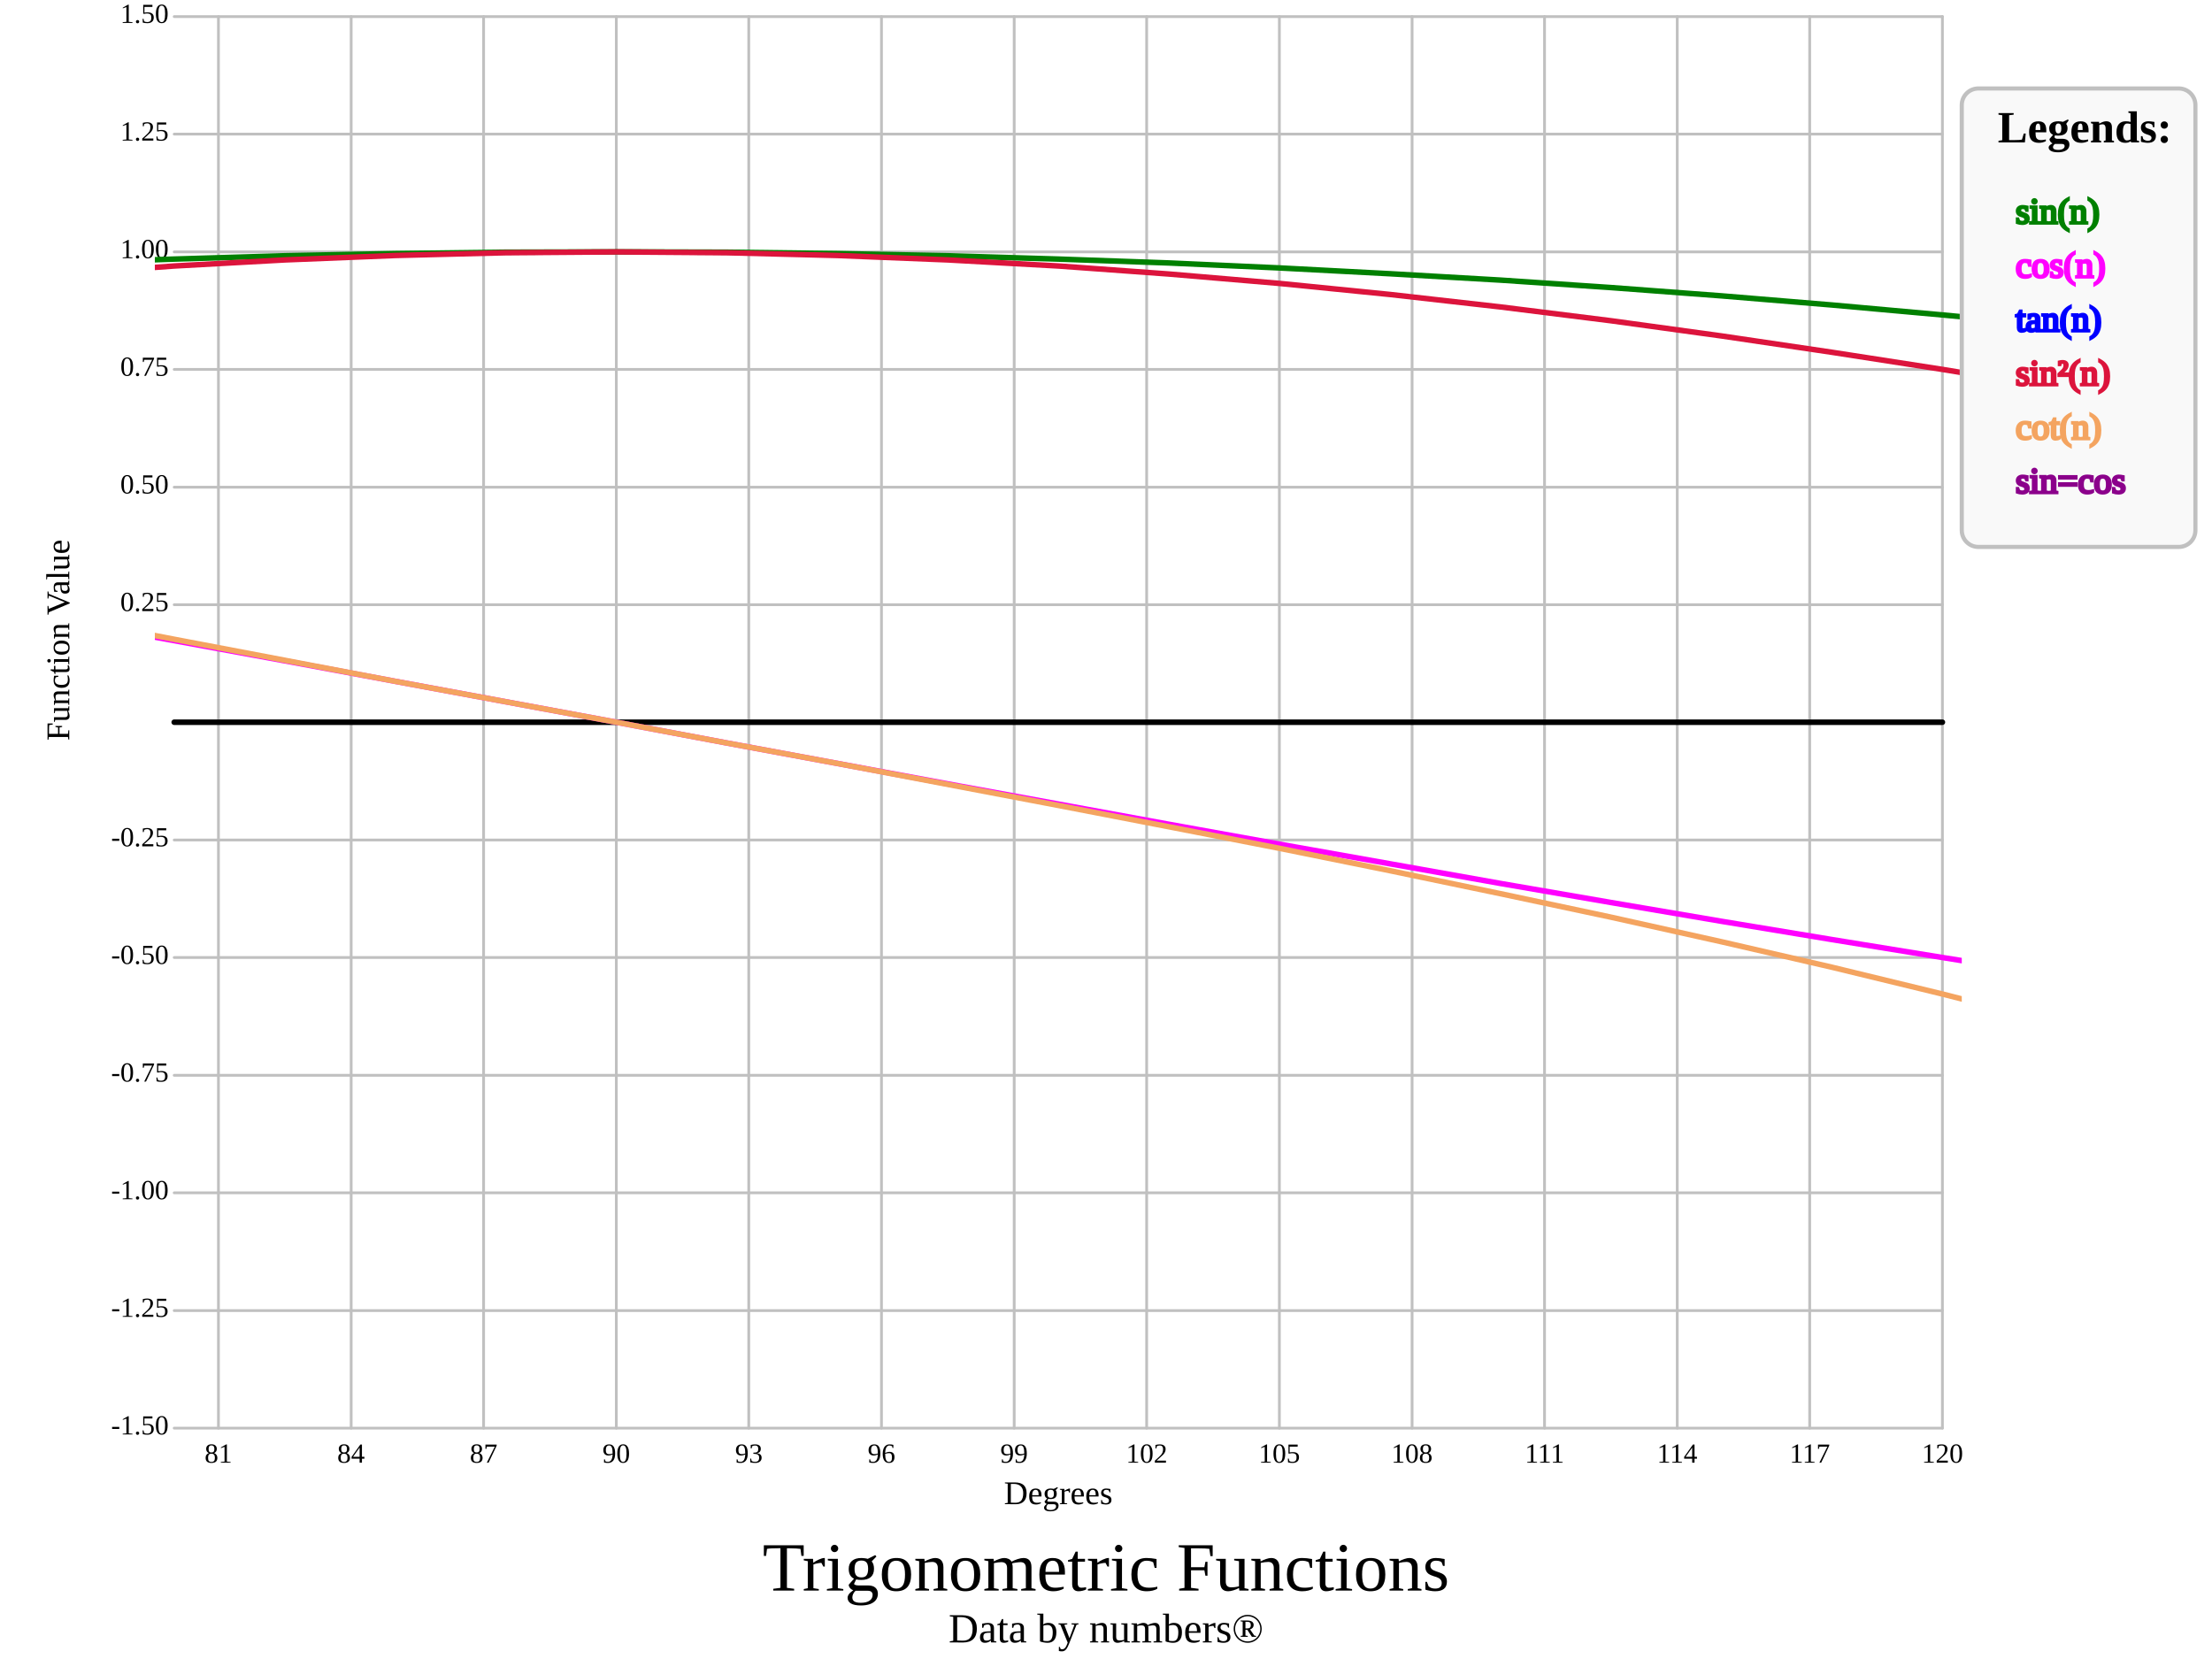
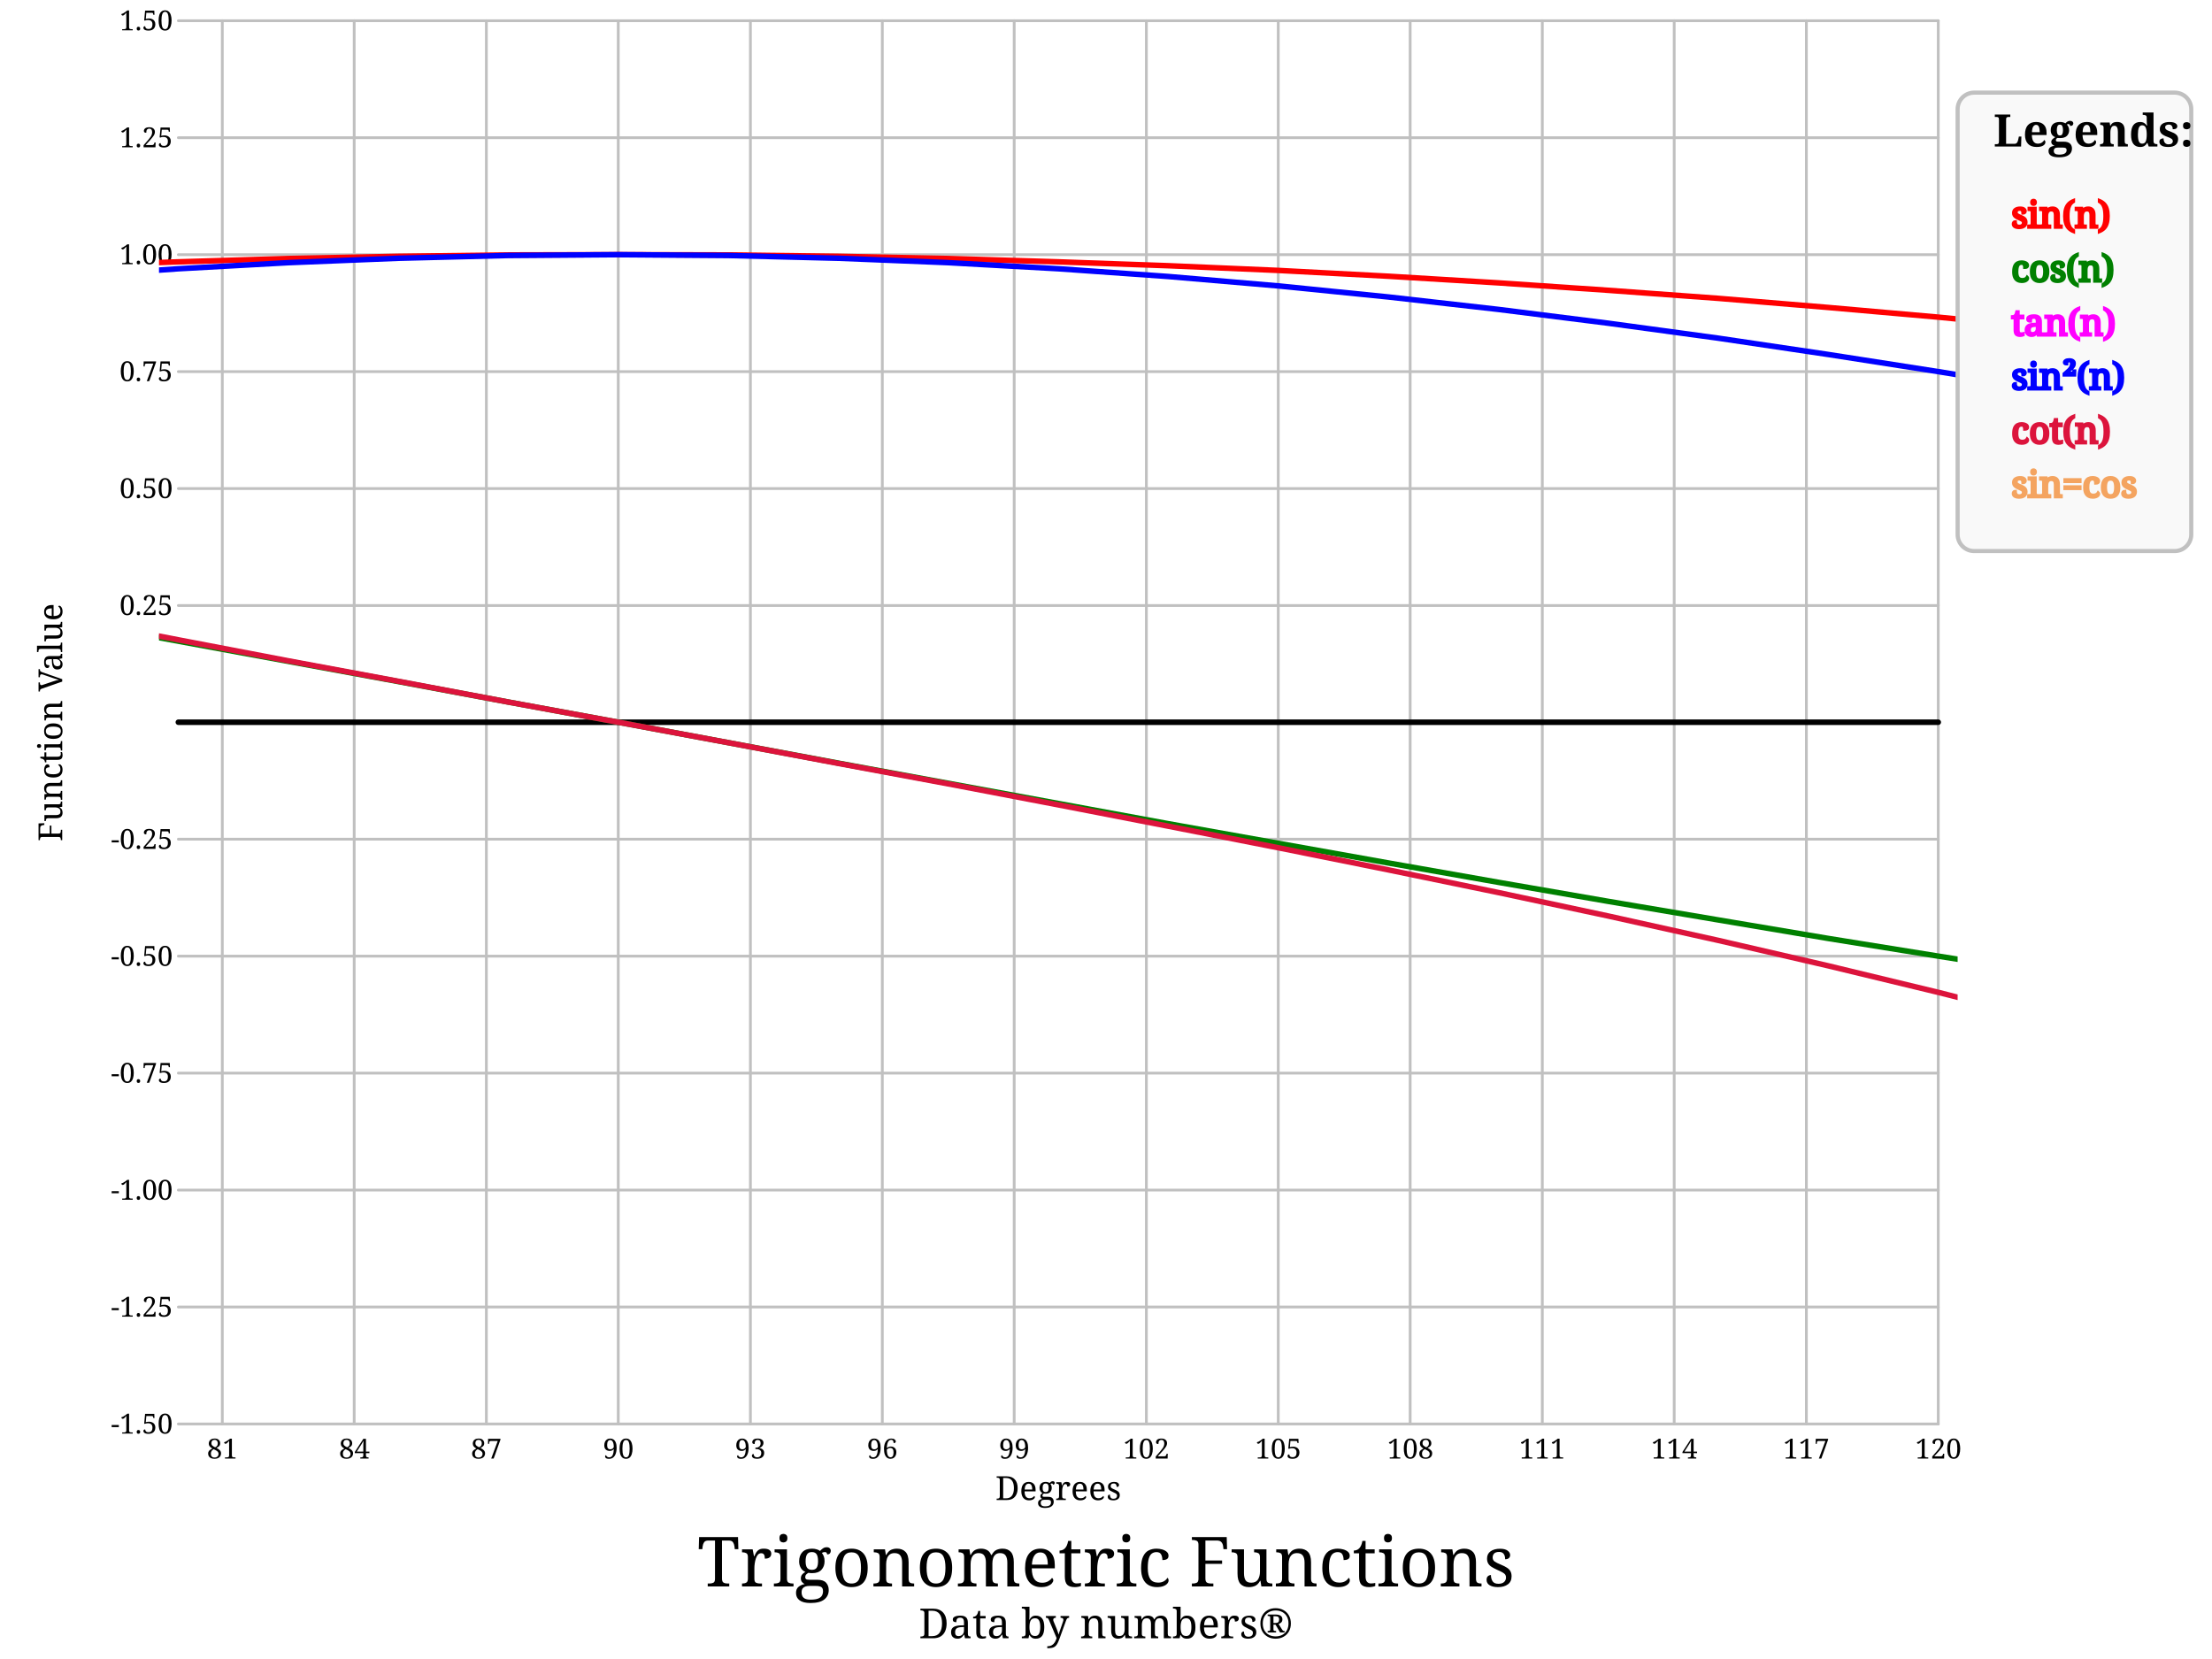
<svg xmlns="http://www.w3.org/2000/svg" id="svg-ex2" width="800" height="600">
+   <defs>
+     <clipPath id="plotable">
+       <rect x="57.5" y="0.5" width="650.5" height="521.5" rx="0.0" />
+     </clipPath>
+   </defs>
  <style>
svg#svg-ex2 { background-color: #ffedcc }
#svg-ex2 g.plotarea { opacity: 1.0 }
#svg-ex2 g.plotarea path:hover { stroke-width: 5.0 }
#svg-ex2 path { stroke-width: 2.0; fill: none; stroke-linecap: round }
#svg-ex2 path.axes { stroke: black }
- #svg-ex2 path.xtick, #svg-ex2 path.ytick { stroke: silver; stroke-width: 1 }
- #svg-ex2 text.legends { font-size: 13.0px }
- #svg-ex2 text.legends.headline { font-size: 16.2px; font-weight: bold }
+ #svg-ex2 path.xlabel, #svg-ex2 path.ylabel { stroke: silver; stroke-width: 1 }
+ #svg-ex2 text { font-family: serif }
+ #svg-ex2 text.legend { font-size: 13.0px }
+ #svg-ex2 text.legend.headline { font-size: 16.2px; font-weight: bold }
#svg-ex2 text.subtitle { font-size: 15.0px; text-anchor: middle }
#svg-ex2 text.title { font-size: 25.0px; text-anchor: middle }
#svg-ex2 text.xlabel { font-size: 10.0px; text-anchor: middle }
- #svg-ex2 text.xtitle { font-size: 12.0px; text-anchor: middle }
+ #svg-ex2 text.xtitle, #svg-ex2 text.ytitle { font-size: 12.0px; text-anchor: middle }
#svg-ex2 text.ylabel { font-size: 10.0px; text-anchor: end; dominant-baseline: middle }
- #svg-ex2 text.ytitle { font-size: 12.0px; text-anchor: middle; writing-mode: tb }
- #svg-ex2 path.plot01 { stroke: #ff0000 }
- #svg-ex2 text.plot01 { fill: #ff0000; stroke: #ff0000 }
- #svg-ex2 path.plot02 { stroke: #008000 }
- #svg-ex2 text.plot02 { fill: #008000; stroke: #008000 }
- #svg-ex2 path.plot03 { stroke: #ff00ff }
- #svg-ex2 text.plot03 { fill: #ff00ff; stroke: #ff00ff }
- #svg-ex2 path.plot04 { stroke: #0000ff }
- #svg-ex2 text.plot04 { fill: #0000ff; stroke: #0000ff }
- #svg-ex2 path.plot05 { stroke: #dc143c }
- #svg-ex2 text.plot05 { fill: #dc143c; stroke: #dc143c }
- #svg-ex2 path.plot06 { stroke: #f4a460 }
- #svg-ex2 text.plot06 { fill: #f4a460; stroke: #f4a460 }
- #svg-ex2 path.plot07 { stroke: #8b008b }
- #svg-ex2 text.plot07 { fill: #8b008b; stroke: #8b008b }
- #svg-ex2 rect.legends { fill: silver; stroke: silver; fill-opacity: 0.1; stroke-width: 1.5 }
+ #svg-ex2 path.plot03 { stroke: #ff0000; fill: none; fill-opacity: 0.75 }
+ #svg-ex2 text.plot03, #svg-ex2 rect.plot03 { fill: #ff0000; stroke: #ff0000 }
+ #svg-ex2 path.plot04 { stroke: #008000; fill: none; fill-opacity: 0.75 }
+ #svg-ex2 text.plot04, #svg-ex2 rect.plot04 { fill: #008000; stroke: #008000 }
+ #svg-ex2 path.plot05 { stroke: #ff00ff; fill: none; fill-opacity: 0.75 }
+ #svg-ex2 text.plot05, #svg-ex2 rect.plot05 { fill: #ff00ff; stroke: #ff00ff }
+ #svg-ex2 path.plot06 { stroke: #0000ff; fill: none; fill-opacity: 0.75 }
+ #svg-ex2 text.plot06, #svg-ex2 rect.plot06 { fill: #0000ff; stroke: #0000ff }
+ #svg-ex2 path.plot07 { stroke: #dc143c; fill: none; fill-opacity: 0.75 }
+ #svg-ex2 text.plot07, #svg-ex2 rect.plot07 { fill: #dc143c; stroke: #dc143c }
+ #svg-ex2 path.plot08 { stroke: #f4a460; fill: none; fill-opacity: 0.75 }
+ #svg-ex2 text.plot08, #svg-ex2 rect.plot08 { fill: #f4a460; stroke: #f4a460 }
+ #svg-ex2 rect.legend { fill: silver; stroke: silver; fill-opacity: 0.1; stroke-width: 1.5 }
</style>
-   <defs>
-     <clipPath id="plotable">
-       <rect x="56.0" y="-1.0" width="653.5" height="524.5" rx="0.0" />
-     </clipPath>
-   </defs>
-   <path class="xtick" d=" M 79.0,516.5 V 6.0 M 127.0,516.5 V 6.0 M 174.9,516.5 V 6.0 M 222.9,516.5 V 6.0 M 270.8,516.5 V 6.0 M 318.8,516.5 V 6.0 M 366.8,516.5 V 6.0 M 414.7,516.5 V 6.0 M 462.7,516.5 V 6.0 M 510.7,516.5 V 6.0 M 558.6,516.5 V 6.0 M 606.6,516.5 V 6.0 M 654.5,516.5 V 6.0 M 702.5,516.5 V 6.0 " />
-   <text x="78.99" y="529.00" class="xlabel">81</text>
-   <text x="126.95" y="529.00" class="xlabel">84</text>
-   <text x="174.91" y="529.00" class="xlabel">87</text>
-   <text x="222.88" y="529.00" class="xlabel">90</text>
-   <text x="270.84" y="529.00" class="xlabel">93</text>
-   <text x="318.80" y="529.00" class="xlabel">96</text>
-   <text x="366.76" y="529.00" class="xlabel">99</text>
-   <text x="414.73" y="529.00" class="xlabel">102</text>
-   <text x="462.69" y="529.00" class="xlabel">105</text>
-   <text x="510.65" y="529.00" class="xlabel">108</text>
-   <text x="558.61" y="529.00" class="xlabel">111</text>
-   <text x="606.58" y="529.00" class="xlabel">114</text>
-   <text x="654.54" y="529.00" class="xlabel">117</text>
-   <text x="702.50" y="529.00" class="xlabel">120</text>
-   <path class="ytick" d=" M 63.0,218.7 H 702.5 M 63.0,303.8 H 702.5 M 63.0,176.2 H 702.5 M 63.0,346.3 H 702.5 M 63.0,133.6 H 702.5 M 63.0,388.9 H 702.5 M 63.0,91.1 H 702.5 M 63.0,431.4 H 702.5 M 63.0,48.5 H 702.5 M 63.0,474.0 H 702.5 M 63.0,6.0 H 702.5 M 63.0,516.5 H 702.5 " />
-   <text x="61.00" y="218.71" class="ylabel">0.25</text>
-   <text x="61.00" y="303.79" class="ylabel">-0.25</text>
-   <text x="61.00" y="176.17" class="ylabel">0.50</text>
-   <text x="61.00" y="346.33" class="ylabel">-0.50</text>
-   <text x="61.00" y="133.62" class="ylabel">0.75</text>
-   <text x="61.00" y="388.88" class="ylabel">-0.75</text>
-   <text x="61.00" y="91.08" class="ylabel">1.00</text>
-   <text x="61.00" y="431.42" class="ylabel">-1.00</text>
-   <text x="61.00" y="48.54" class="ylabel">1.25</text>
-   <text x="61.00" y="473.96" class="ylabel">-1.25</text>
-   <text x="61.00" y="6.00" class="ylabel">1.50</text>
-   <text x="61.00" y="516.50" class="ylabel">-1.50</text>
-   <path class="axes" d=" M 63.0,261.2 H 702.5 " />
+   <path class="xlabel" d=" M 80.4,515.0 V 7.5 M 128.1,515.0 V 7.5 M 175.9,515.0 V 7.5 M 223.6,515.0 V 7.5 M 271.4,515.0 V 7.5 M 319.1,515.0 V 7.5 M 366.8,515.0 V 7.5 M 414.6,515.0 V 7.5 M 462.3,515.0 V 7.5 M 510.0,515.0 V 7.5 M 557.8,515.0 V 7.5 M 605.5,515.0 V 7.5 M 653.3,515.0 V 7.5 M 701.0,515.0 V 7.5 " />
+   <text x="80.41" y="527.50" class="xlabel">81</text>
+   <text x="128.15" y="527.50" class="xlabel">84</text>
+   <text x="175.89" y="527.50" class="xlabel">87</text>
+   <text x="223.62" y="527.50" class="xlabel">90</text>
+   <text x="271.36" y="527.50" class="xlabel">93</text>
+   <text x="319.10" y="527.50" class="xlabel">96</text>
+   <text x="366.84" y="527.50" class="xlabel">99</text>
+   <text x="414.58" y="527.50" class="xlabel">102</text>
+   <text x="462.31" y="527.50" class="xlabel">105</text>
+   <text x="510.05" y="527.50" class="xlabel">108</text>
+   <text x="557.79" y="527.50" class="xlabel">111</text>
+   <text x="605.52" y="527.50" class="xlabel">114</text>
+   <text x="653.26" y="527.50" class="xlabel">117</text>
+   <text x="701.00" y="527.50" class="xlabel">120</text>
+   <path class="ylabel" d=" M 64.5,219.0 H 701.0 M 64.5,303.5 H 701.0 M 64.5,176.7 H 701.0 M 64.5,345.8 H 701.0 M 64.5,134.4 H 701.0 M 64.5,388.1 H 701.0 M 64.5,92.1 H 701.0 M 64.5,430.4 H 701.0 M 64.5,49.8 H 701.0 M 64.5,472.7 H 701.0 M 64.5,7.5 H 701.0 M 64.5,515.0 H 701.0 " />
+   <text x="62.50" y="218.96" class="ylabel">0.25</text>
+   <text x="62.50" y="303.54" class="ylabel">-0.25</text>
+   <text x="62.50" y="176.67" class="ylabel">0.50</text>
+   <text x="62.50" y="345.83" class="ylabel">-0.50</text>
+   <text x="62.50" y="134.38" class="ylabel">0.75</text>
+   <text x="62.50" y="388.12" class="ylabel">-0.75</text>
+   <text x="62.50" y="92.08" class="ylabel">1.00</text>
+   <text x="62.50" y="430.42" class="ylabel">-1.00</text>
+   <text x="62.50" y="49.79" class="ylabel">1.25</text>
+   <text x="62.50" y="472.71" class="ylabel">-1.25</text>
+   <text x="62.50" y="7.50" class="ylabel">1.50</text>
+   <text x="62.50" y="515.00" class="ylabel">-1.50</text>
+   <path class="axes" d=" M 64.5,261.2 H 701.0 " />
  <g clip-path="url(#plotable)" class="plotarea">
-     <path class="plot02" d=" M -400.0,261.2 L -400.0,253.8 M -400.0,239.0 M -400.0,231.7 M -400.0,224.4 M -400.0,217.2 M -400.0,210.1 M -400.0,203.0 M -400.0,196.1 M -400.0,189.3 M -400.0,182.7 M -400.0,176.2 M -400.0,169.8 M -400.0,163.6 M -400.0,157.7 M -400.0,151.9 M -400.0,146.3 M -400.0,140.9 M -400.0,135.8 M -400.0,130.9 L -376.7,126.2 L -336.7,121.9 L -296.7,117.7 L -256.8,113.9 L -216.8,110.3 L -176.8,107.0 L -136.8,104.0 L -96.9,101.3 L -56.9,99.0 L -16.9,96.9 L 23.0,95.1 L 63.0,93.7 L 103.0,92.5 L 142.9,91.7 L 182.9,91.2 L 222.9,91.1 L 262.8,91.2 L 302.8,91.7 L 342.8,92.5 L 382.8,93.7 L 422.7,95.1 L 462.7,96.9 L 502.7,99.0 L 542.6,101.3 L 582.6,104.0 L 622.6,107.0 L 662.5,110.3 L 702.5,113.9 L 742.5,117.7 L 782.4,121.9 L 822.4,126.2 L 862.4,130.9 L 902.3,135.8 L 942.3,140.9 L 982.3,146.3 L 1022.2,151.9 L 1062.2,157.7 L 1102.2,163.6 L 1142.2,169.8 L 1182.1,176.2 L 1200.0,182.7 M 1200.0,196.1 M 1200.0,203.0 M 1200.0,210.1 M 1200.0,217.2 M 1200.0,224.4 M 1200.0,231.7 M 1200.0,239.0 M 1200.0,246.4 M 1200.0,253.8 M 1200.0,261.2 M 1200.0,268.7 M 1200.0,276.1 M 1200.0,283.5 M 1200.0,290.8 M 1200.0,298.1 M 1200.0,305.3 M 1200.0,312.4 M 1200.0,319.5 M 1200.0,326.4 M 1200.0,333.2 M 1200.0,339.8 M 1200.0,346.3 M 1200.0,352.7 M 1200.0,358.9 M 1200.0,364.8 M 1200.0,370.6 M 1200.0,376.2 M 1200.0,381.6 M 1200.0,386.7 M 1200.0,391.6 M 1200.0,396.3 M 1200.0,400.6 M 1200.0,404.8 M 1200.0,408.6 M 1200.0,412.2 M 1200.0,415.5 M 1200.0,418.5 M 1200.0,421.2 M 1200.0,423.5 M 1200.0,425.6 M 1200.0,427.4 M 1200.0,428.8 M 1200.0,430.0 M 1200.0,430.8 M 1200.0,431.3 M 1200.0,431.4 M 1200.0,431.3 M 1200.0,430.8 M 1200.0,430.0 M 1200.0,428.8 M 1200.0,427.4 M 1200.0,425.6 M 1200.0,423.5 M 1200.0,421.2 M 1200.0,418.5 M 1200.0,415.5 M 1200.0,412.2 M 1200.0,408.6 M 1200.0,404.8 M 1200.0,400.6 M 1200.0,396.3 M 1200.0,391.6 M 1200.0,386.7 M 1200.0,381.6 M 1200.0,376.2 M 1200.0,370.6 M 1200.0,364.8 M 1200.0,358.9 M 1200.0,352.7 M 1200.0,346.3 M 1200.0,339.8 M 1200.0,333.2 M 1200.0,326.4 M 1200.0,319.5 M 1200.0,312.4 M 1200.0,305.3 M 1200.0,298.1 M 1200.0,290.8 M 1200.0,283.5 M 1200.0,276.1 M 1200.0,268.7 M 1200.0,261.3 M -400.0,261.2 " />
-     <path class="plot03" d=" M -400.0,91.1 L -400.0,91.2 M -400.0,92.5 M -400.0,93.7 M -400.0,95.1 M -400.0,96.9 M -400.0,99.0 M -400.0,101.3 M -400.0,104.0 M -400.0,107.0 M -400.0,110.3 M -400.0,113.9 M -400.0,117.7 M -400.0,121.9 M -400.0,126.2 M -400.0,130.9 M -400.0,135.8 M -400.0,140.9 M -400.0,146.3 M -400.0,151.9 L -376.7,157.7 L -336.7,163.6 L -296.7,169.8 L -256.8,176.2 L -216.8,182.7 L -176.8,189.3 L -136.8,196.1 L -96.9,203.0 L -56.9,210.1 L -16.9,217.2 L 23.0,224.4 L 63.0,231.7 L 103.0,239.0 L 142.9,246.4 L 182.9,253.8 L 222.9,261.2 L 262.8,268.7 L 302.8,276.1 L 342.8,283.5 L 382.8,290.8 L 422.7,298.1 L 462.7,305.3 L 502.7,312.4 L 542.6,319.5 L 582.6,326.4 L 622.6,333.2 L 662.5,339.8 L 702.5,346.3 L 742.5,352.7 L 782.4,358.9 L 822.4,364.8 L 862.4,370.6 L 902.3,376.2 L 942.3,381.6 L 982.3,386.7 L 1022.2,391.6 L 1062.2,396.3 L 1102.2,400.6 L 1142.2,404.8 L 1182.1,408.6 L 1200.0,412.2 M 1200.0,418.5 M 1200.0,421.2 M 1200.0,423.5 M 1200.0,425.6 M 1200.0,427.4 M 1200.0,428.8 M 1200.0,430.0 M 1200.0,430.8 M 1200.0,431.3 M 1200.0,431.4 M 1200.0,431.3 M 1200.0,430.8 M 1200.0,430.0 M 1200.0,428.8 M 1200.0,427.4 M 1200.0,425.6 M 1200.0,423.5 M 1200.0,421.2 M 1200.0,418.5 M 1200.0,415.5 M 1200.0,412.2 M 1200.0,408.6 M 1200.0,404.8 M 1200.0,400.6 M 1200.0,396.3 M 1200.0,391.6 M 1200.0,386.7 M 1200.0,381.6 M 1200.0,376.2 M 1200.0,370.6 M 1200.0,364.8 M 1200.0,358.9 M 1200.0,352.7 M 1200.0,346.3 M 1200.0,339.8 M 1200.0,333.2 M 1200.0,326.4 M 1200.0,319.5 M 1200.0,312.4 M 1200.0,305.3 M 1200.0,298.1 M 1200.0,290.8 M 1200.0,283.5 M 1200.0,276.1 M 1200.0,268.7 M 1200.0,261.3 M 1200.0,253.8 M 1200.0,246.4 M 1200.0,239.0 M 1200.0,231.7 M 1200.0,224.4 M 1200.0,217.2 M 1200.0,210.1 M 1200.0,203.0 M 1200.0,196.1 M 1200.0,189.3 M 1200.0,182.7 M 1200.0,176.2 M 1200.0,169.8 M 1200.0,163.6 M 1200.0,157.7 M 1200.0,151.9 M 1200.0,146.3 M 1200.0,140.9 M 1200.0,135.8 M 1200.0,130.9 M 1200.0,126.2 M 1200.0,121.9 M 1200.0,117.7 M 1200.0,113.9 M 1200.0,110.3 M 1200.0,107.0 M 1200.0,104.0 M 1200.0,101.3 M 1200.0,99.0 M 1200.0,96.9 M 1200.0,95.1 M 1200.0,93.7 M 1200.0,92.5 M 1200.0,91.7 M 1200.0,91.2 M 1200.0,91.1 M -400.0,91.1 " />
-     <path class="plot04" d=" M -400.0,261.2 L -400.0,253.8 M -400.0,238.8 M -400.0,231.2 M -400.0,223.5 M -400.0,215.7 M -400.0,207.6 M -400.0,199.3 M -400.0,190.8 M -400.0,181.9 M -400.0,172.7 M -400.0,163.0 M -400.0,152.8 M -400.0,142.1 M -400.0,130.7 M -400.0,118.5 M -400.0,105.3 M -400.0,91.1 M -400.0,75.5 M -400.0,58.5 L -376.7,39.5 L -336.7,18.2 L -296.7,-5.9 L -256.8,-33.5 L -216.8,-65.6 L -176.8,-103.7 L -136.8,-149.6 L -96.9,-206.3 L -56.9,-278.4 L -16.9,-300.0 M 63.0,-300.0 M 103.0,-300.0 M 142.9,-300.0 M 182.9,-300.0 M 222.9,-300.0 M 262.8,900.0 M 302.8,900.0 M 342.8,900.0 M 382.8,900.0 M 422.7,900.0 L 462.7,896.3 L 502.7,800.9 L 542.6,728.8 L 582.6,672.1 L 622.6,626.2 L 662.5,588.1 L 702.5,556.0 L 742.5,528.4 L 782.4,504.3 L 822.4,483.0 L 862.4,464.0 L 902.3,447.0 L 942.3,431.4 L 982.3,417.2 L 1022.2,404.0 L 1062.2,391.8 L 1102.2,380.4 L 1142.2,369.7 L 1182.1,359.5 L 1200.0,349.8 M 1200.0,331.7 M 1200.0,323.2 M 1200.0,314.9 M 1200.0,306.8 M 1200.0,299.0 M 1200.0,291.3 M 1200.0,283.7 M 1200.0,276.1 M 1200.0,268.7 M 1200.0,261.2 M 1200.0,253.8 M 1200.0,246.4 M 1200.0,238.8 M 1200.0,231.2 M 1200.0,223.5 M 1200.0,215.7 M 1200.0,207.6 M 1200.0,199.3 M 1200.0,190.8 M 1200.0,181.9 M 1200.0,172.7 M 1200.0,163.0 M 1200.0,152.8 M 1200.0,142.1 M 1200.0,130.7 M 1200.0,118.5 M 1200.0,105.3 M 1200.0,91.1 M 1200.0,75.5 M 1200.0,58.5 M 1200.0,39.5 M 1200.0,18.2 M 1200.0,-5.9 M 1200.0,-33.5 M 1200.0,-65.6 M 1200.0,-103.7 M 1200.0,-149.6 M 1200.0,-206.3 M 1200.0,-278.4 M 1200.0,-300.0 M 1200.0,-300.0 M 1200.0,-300.0 M 1200.0,-300.0 M 1200.0,-300.0 M 1200.0,-300.0 M 1200.0,-300.0 M 1200.0,900.0 M 1200.0,900.0 M 1200.0,900.0 M 1200.0,900.0 M 1200.0,900.0 M 1200.0,896.3 M 1200.0,800.9 M 1200.0,728.8 M 1200.0,672.1 M 1200.0,626.2 M 1200.0,588.1 M 1200.0,556.0 M 1200.0,528.4 M 1200.0,504.3 M 1200.0,483.0 M 1200.0,464.0 M 1200.0,447.0 M 1200.0,431.4 M 1200.0,417.2 M 1200.0,404.0 M 1200.0,391.8 M 1200.0,380.4 M 1200.0,369.7 M 1200.0,359.5 M 1200.0,349.8 M 1200.0,340.6 M 1200.0,331.7 M 1200.0,323.2 M 1200.0,314.9 M 1200.0,306.8 M 1200.0,299.0 M 1200.0,291.3 M 1200.0,283.7 M 1200.0,276.1 M 1200.0,268.7 M 1200.0,261.3 M -400.0,261.2 " />
-     <path class="plot05" d=" M -400.0,261.2 L -400.0,260.9 M -400.0,258.4 M -400.0,256.1 M -400.0,253.3 M -400.0,249.9 M -400.0,245.9 M -400.0,241.3 M -400.0,236.3 M -400.0,230.9 M -400.0,225.0 M -400.0,218.7 M -400.0,212.1 M -400.0,205.3 M -400.0,198.2 M -400.0,190.9 M -400.0,183.6 M -400.0,176.2 M -400.0,168.8 M -400.0,161.4 L -376.7,154.1 L -336.7,147.1 L -296.7,140.2 L -256.8,133.6 L -216.8,127.4 L -176.8,121.5 L -136.8,116.0 L -96.9,111.0 L -56.9,106.5 L -16.9,102.5 L 23.0,99.1 L 63.0,96.2 L 103.0,94.0 L 142.9,92.4 L 182.9,91.4 L 222.9,91.1 L 262.8,91.4 L 302.8,92.4 L 342.8,94.0 L 382.8,96.2 L 422.7,99.1 L 462.7,102.5 L 502.7,106.5 L 542.6,111.0 L 582.6,116.0 L 622.6,121.5 L 662.5,127.4 L 702.5,133.6 L 742.5,140.2 L 782.4,147.1 L 822.4,154.1 L 862.4,161.4 L 902.3,168.8 L 942.3,176.2 L 982.3,183.6 L 1022.2,190.9 L 1062.2,198.2 L 1102.2,205.3 L 1142.2,212.1 L 1182.1,218.7 L 1200.0,225.0 M 1200.0,236.3 M 1200.0,241.3 M 1200.0,245.9 M 1200.0,249.9 M 1200.0,253.3 M 1200.0,256.1 M 1200.0,258.4 M 1200.0,260.0 M 1200.0,260.9 M 1200.0,261.2 M 1200.0,260.9 M 1200.0,260.0 M 1200.0,258.4 M 1200.0,256.1 M 1200.0,253.3 M 1200.0,249.9 M 1200.0,245.9 M 1200.0,241.3 M 1200.0,236.3 M 1200.0,230.9 M 1200.0,225.0 M 1200.0,218.7 M 1200.0,212.1 M 1200.0,205.3 M 1200.0,198.2 M 1200.0,190.9 M 1200.0,183.6 M 1200.0,176.2 M 1200.0,168.8 M 1200.0,161.4 M 1200.0,154.1 M 1200.0,147.1 M 1200.0,140.2 M 1200.0,133.6 M 1200.0,127.4 M 1200.0,121.5 M 1200.0,116.0 M 1200.0,111.0 M 1200.0,106.5 M 1200.0,102.5 M 1200.0,99.1 M 1200.0,96.2 M 1200.0,94.0 M 1200.0,92.4 M 1200.0,91.4 M 1200.0,91.1 M 1200.0,91.4 M 1200.0,92.4 M 1200.0,94.0 M 1200.0,96.2 M 1200.0,99.1 M 1200.0,102.5 M 1200.0,106.5 M 1200.0,111.0 M 1200.0,116.0 M 1200.0,121.5 M 1200.0,127.4 M 1200.0,133.6 M 1200.0,140.2 M 1200.0,147.1 M 1200.0,154.1 M 1200.0,161.4 M 1200.0,168.8 M 1200.0,176.2 M 1200.0,183.6 M 1200.0,190.9 M 1200.0,198.2 M 1200.0,205.3 M 1200.0,212.1 M 1200.0,218.7 M 1200.0,225.0 M 1200.0,230.9 M 1200.0,236.3 M 1200.0,241.3 M 1200.0,245.9 M 1200.0,249.9 M 1200.0,253.3 M 1200.0,256.1 M 1200.0,258.4 M 1200.0,260.0 M 1200.0,260.9 M 1200.0,261.2 M -400.0,261.2 " />
-     <path class="plot06" d=" M -400.0,-300.0 L -400.0,-300.0 M -400.0,-300.0 M -400.0,-300.0 M -400.0,-300.0 M -400.0,-278.4 M -400.0,-206.3 M -400.0,-149.6 M -400.0,-103.7 M -400.0,-65.6 M -400.0,-33.5 M -400.0,-5.9 M -400.0,18.2 M -400.0,39.5 M -400.0,58.5 M -400.0,75.5 M -400.0,91.1 M -400.0,105.3 M -400.0,118.5 L -376.7,130.7 L -336.7,142.1 L -296.7,152.8 L -256.8,163.0 L -216.8,172.7 L -176.8,181.9 L -136.8,190.8 L -96.9,199.3 L -56.9,207.6 L -16.9,215.7 L 23.0,223.5 L 63.0,231.2 L 103.0,238.8 L 142.9,246.4 L 182.9,253.8 L 222.9,261.2 L 262.8,268.7 L 302.8,276.1 L 342.8,283.7 L 382.8,291.3 L 422.7,299.0 L 462.7,306.8 L 502.7,314.9 L 542.6,323.2 L 582.6,331.7 L 622.6,340.6 L 662.5,349.8 L 702.5,359.5 L 742.5,369.7 L 782.4,380.4 L 822.4,391.8 L 862.4,404.0 L 902.3,417.2 L 942.3,431.4 L 982.3,447.0 L 1022.2,464.0 L 1062.2,483.0 L 1102.2,504.3 L 1142.2,528.4 L 1182.1,556.0 L 1200.0,588.1 M 1200.0,672.1 M 1200.0,728.8 M 1200.0,800.9 M 1200.0,896.3 M 1200.0,900.0 M 1200.0,900.0 M 1200.0,900.0 M 1200.0,900.0 M 1200.0,900.0 M 1200.0,900.0 M 1200.0,-300.0 M 1200.0,-300.0 M 1200.0,-300.0 M 1200.0,-300.0 M 1200.0,-300.0 M 1200.0,-300.0 M 1200.0,-278.4 M 1200.0,-206.3 M 1200.0,-149.6 M 1200.0,-103.7 M 1200.0,-65.6 M 1200.0,-33.5 M 1200.0,-5.9 M 1200.0,18.2 M 1200.0,39.5 M 1200.0,58.5 M 1200.0,75.5 M 1200.0,91.1 M 1200.0,105.3 M 1200.0,118.5 M 1200.0,130.7 M 1200.0,142.1 M 1200.0,152.8 M 1200.0,163.0 M 1200.0,172.7 M 1200.0,181.9 M 1200.0,190.8 M 1200.0,199.3 M 1200.0,207.6 M 1200.0,215.7 M 1200.0,223.5 M 1200.0,231.2 M 1200.0,238.8 M 1200.0,246.4 M 1200.0,253.8 M 1200.0,261.2 M 1200.0,268.7 M 1200.0,276.1 M 1200.0,283.7 M 1200.0,291.3 M 1200.0,299.0 M 1200.0,306.8 M 1200.0,314.9 M 1200.0,323.2 M 1200.0,331.7 M 1200.0,340.6 M 1200.0,349.8 M 1200.0,359.5 M 1200.0,369.7 M 1200.0,380.4 M 1200.0,391.8 M 1200.0,404.0 M 1200.0,417.2 M 1200.0,431.4 M 1200.0,447.0 M 1200.0,464.0 M 1200.0,483.0 M 1200.0,504.3 M 1200.0,528.4 M 1200.0,556.0 M 1200.0,588.1 M 1200.0,626.2 M 1200.0,672.1 M 1200.0,728.8 M 1200.0,800.9 M 1200.0,896.3 M 1200.0,900.0 M 1200.0,900.0 M 1200.0,900.0 M 1200.0,900.0 M 1200.0,900.0 M 1200.0,900.0 M -400.0,-300.0 " />
-     <path class="plot07" d=" M -400.0,140.9 M 1200.0,381.6 M -400.0,140.9 m -1.8,0.0 l -1.8,-3.5 l 3.5,1.8 l 3.5,-1.8 l -1.8,3.5 l 1.8,3.5 l -3.5,-1.8 l -3.5,1.8 l 1.8,-3.5 m 1.8,0.0m 0.0,-3.5 a 3.5,3.5,0.0,1,1,0.0,7.0 a 3.5,3.5,0.0,1,1,0.0,-7.0 m 0.0,3.5 M 1200.0,381.6 m -1.8,0.0 l -1.8,-3.5 l 3.5,1.8 l 3.5,-1.8 l -1.8,3.5 l 1.8,3.5 l -3.5,-1.8 l -3.5,1.8 l 1.8,-3.5 m 1.8,0.0m 0.0,-3.5 a 3.5,3.5,0.0,1,1,0.0,7.0 a 3.5,3.5,0.0,1,1,0.0,-7.0 m 0.0,3.5 " />
+     <path class="plot03" d=" M -400.0,261.2 L -400.0,253.9 M -400.0,239.2 M -400.0,231.9 M -400.0,224.6 M -400.0,217.5 M -400.0,210.4 M -400.0,203.4 M -400.0,196.5 M -400.0,189.8 M -400.0,183.1 M -400.0,176.7 M -400.0,170.4 M -400.0,164.2 M -400.0,158.3 M -400.0,152.5 M -400.0,147.0 M -400.0,141.6 M -400.0,136.5 M -400.0,131.7 L -373.1,127.0 L -333.3,122.7 L -293.5,118.6 L -253.8,114.7 L -214.0,111.2 L -174.2,107.9 L -134.4,105.0 L -94.6,102.3 L -54.8,99.9 L -15.1,97.8 L 24.7,96.1 L 64.5,94.7 L 104.3,93.5 L 144.1,92.7 L 183.8,92.2 L 223.6,92.1 L 263.4,92.2 L 303.2,92.7 L 343.0,93.5 L 382.8,94.7 L 422.5,96.1 L 462.3,97.8 L 502.1,99.9 L 541.9,102.3 L 581.7,105.0 L 621.4,107.9 L 661.2,111.2 L 701.0,114.7 L 740.8,118.6 L 780.6,122.7 L 820.3,127.0 L 860.1,131.7 L 899.9,136.5 L 939.7,141.6 L 979.5,147.0 L 1019.2,152.5 L 1059.0,158.3 L 1098.8,164.2 L 1138.6,170.4 L 1178.4,176.7 L 1200.0,183.1 M 1200.0,196.5 M 1200.0,203.4 M 1200.0,210.4 M 1200.0,217.5 M 1200.0,224.6 M 1200.0,231.9 M 1200.0,239.2 M 1200.0,246.5 M 1200.0,253.9 M 1200.0,261.2 M 1200.0,268.6 M 1200.0,276.0 M 1200.0,283.3 M 1200.0,290.6 M 1200.0,297.9 M 1200.0,305.0 M 1200.0,312.1 M 1200.0,319.1 M 1200.0,326.0 M 1200.0,332.7 M 1200.0,339.4 M 1200.0,345.8 M 1200.0,352.1 M 1200.0,358.3 M 1200.0,364.2 M 1200.0,370.0 M 1200.0,375.5 M 1200.0,380.9 M 1200.0,386.0 M 1200.0,390.8 M 1200.0,395.5 M 1200.0,399.8 M 1200.0,403.9 M 1200.0,407.8 M 1200.0,411.3 M 1200.0,414.6 M 1200.0,417.5 M 1200.0,420.2 M 1200.0,422.6 M 1200.0,424.7 M 1200.0,426.4 M 1200.0,427.8 M 1200.0,429.0 M 1200.0,429.8 M 1200.0,430.3 M 1200.0,430.4 M 1200.0,430.3 M 1200.0,429.8 M 1200.0,429.0 M 1200.0,427.8 M 1200.0,426.4 M 1200.0,424.7 M 1200.0,422.6 M 1200.0,420.2 M 1200.0,417.5 M 1200.0,414.6 M 1200.0,411.3 M 1200.0,407.8 M 1200.0,403.9 M 1200.0,399.8 M 1200.0,395.5 M 1200.0,390.8 M 1200.0,386.0 M 1200.0,380.9 M 1200.0,375.5 M 1200.0,370.0 M 1200.0,364.2 M 1200.0,358.3 M 1200.0,352.1 M 1200.0,345.8 M 1200.0,339.4 M 1200.0,332.7 M 1200.0,326.0 M 1200.0,319.1 M 1200.0,312.1 M 1200.0,305.0 M 1200.0,297.9 M 1200.0,290.6 M 1200.0,283.3 M 1200.0,276.0 M 1200.0,268.6 M 1200.0,261.3 M -400.0,261.2 " />
+     <path class="plot04" d=" M -400.0,92.1 L -400.0,92.2 M -400.0,93.5 M -400.0,94.7 M -400.0,96.1 M -400.0,97.8 M -400.0,99.9 M -400.0,102.3 M -400.0,105.0 M -400.0,107.9 M -400.0,111.2 M -400.0,114.7 M -400.0,118.6 M -400.0,122.7 M -400.0,127.0 M -400.0,131.7 M -400.0,136.5 M -400.0,141.6 M -400.0,147.0 M -400.0,152.5 L -373.1,158.3 L -333.3,164.2 L -293.5,170.4 L -253.8,176.7 L -214.0,183.1 L -174.2,189.8 L -134.4,196.5 L -94.6,203.4 L -54.8,210.4 L -15.1,217.5 L 24.7,224.6 L 64.5,231.9 L 104.3,239.2 L 144.1,246.5 L 183.8,253.9 L 223.6,261.2 L 263.4,268.6 L 303.2,276.0 L 343.0,283.3 L 382.8,290.6 L 422.5,297.9 L 462.3,305.0 L 502.1,312.1 L 541.9,319.1 L 581.7,326.0 L 621.4,332.7 L 661.2,339.4 L 701.0,345.8 L 740.8,352.1 L 780.6,358.3 L 820.3,364.2 L 860.1,370.0 L 899.9,375.5 L 939.7,380.9 L 979.5,386.0 L 1019.2,390.8 L 1059.0,395.5 L 1098.8,399.8 L 1138.6,403.9 L 1178.4,407.8 L 1200.0,411.3 M 1200.0,417.5 M 1200.0,420.2 M 1200.0,422.6 M 1200.0,424.7 M 1200.0,426.4 M 1200.0,427.8 M 1200.0,429.0 M 1200.0,429.8 M 1200.0,430.3 M 1200.0,430.4 M 1200.0,430.3 M 1200.0,429.8 M 1200.0,429.0 M 1200.0,427.8 M 1200.0,426.4 M 1200.0,424.7 M 1200.0,422.6 M 1200.0,420.2 M 1200.0,417.5 M 1200.0,414.6 M 1200.0,411.3 M 1200.0,407.8 M 1200.0,403.9 M 1200.0,399.8 M 1200.0,395.5 M 1200.0,390.8 M 1200.0,386.0 M 1200.0,380.9 M 1200.0,375.5 M 1200.0,370.0 M 1200.0,364.2 M 1200.0,358.3 M 1200.0,352.1 M 1200.0,345.8 M 1200.0,339.4 M 1200.0,332.7 M 1200.0,326.0 M 1200.0,319.1 M 1200.0,312.1 M 1200.0,305.0 M 1200.0,297.9 M 1200.0,290.6 M 1200.0,283.3 M 1200.0,276.0 M 1200.0,268.6 M 1200.0,261.3 M 1200.0,253.9 M 1200.0,246.5 M 1200.0,239.2 M 1200.0,231.9 M 1200.0,224.6 M 1200.0,217.5 M 1200.0,210.4 M 1200.0,203.4 M 1200.0,196.5 M 1200.0,189.8 M 1200.0,183.1 M 1200.0,176.7 M 1200.0,170.4 M 1200.0,164.2 M 1200.0,158.3 M 1200.0,152.5 M 1200.0,147.0 M 1200.0,141.6 M 1200.0,136.5 M 1200.0,131.7 M 1200.0,127.0 M 1200.0,122.7 M 1200.0,118.6 M 1200.0,114.7 M 1200.0,111.2 M 1200.0,107.9 M 1200.0,105.0 M 1200.0,102.3 M 1200.0,99.9 M 1200.0,97.8 M 1200.0,96.1 M 1200.0,94.7 M 1200.0,93.5 M 1200.0,92.7 M 1200.0,92.2 M 1200.0,92.1 M -400.0,92.1 " />
+     <path class="plot05" d=" M -400.0,261.2 L -400.0,253.9 M -400.0,239.0 M -400.0,231.4 M -400.0,223.7 M -400.0,215.9 M -400.0,207.9 M -400.0,199.7 M -400.0,191.2 M -400.0,182.4 M -400.0,173.2 M -400.0,163.6 M -400.0,153.5 M -400.0,142.8 M -400.0,131.4 M -400.0,119.3 M -400.0,106.2 M -400.0,92.1 M -400.0,76.6 M -400.0,59.6 L -373.1,40.8 L -333.3,19.7 L -293.5,-4.3 L -253.8,-31.8 L -214.0,-63.7 L -174.2,-101.5 L -134.4,-147.2 L -94.6,-203.5 L -54.8,-275.3 L -15.1,-300.0 M 64.5,-300.0 M 104.3,-300.0 M 144.1,-300.0 M 183.8,-300.0 M 223.6,-300.0 M 263.4,900.0 M 303.2,900.0 M 343.0,900.0 M 382.8,900.0 M 422.5,900.0 L 462.3,892.6 L 502.1,797.8 L 541.9,726.0 L 581.7,669.7 L 621.4,624.0 L 661.2,586.2 L 701.0,554.3 L 740.8,526.8 L 780.6,502.8 L 820.3,481.7 L 860.1,462.9 L 899.9,445.9 L 939.7,430.4 L 979.5,416.3 L 1019.2,403.2 L 1059.0,391.1 L 1098.8,379.7 L 1138.6,369.0 L 1178.4,358.9 L 1200.0,349.3 M 1200.0,331.3 M 1200.0,322.8 M 1200.0,314.6 M 1200.0,306.6 M 1200.0,298.8 M 1200.0,291.1 M 1200.0,283.5 M 1200.0,276.1 M 1200.0,268.6 M 1200.0,261.2 M 1200.0,253.9 M 1200.0,246.4 M 1200.0,239.0 M 1200.0,231.4 M 1200.0,223.7 M 1200.0,215.9 M 1200.0,207.9 M 1200.0,199.7 M 1200.0,191.2 M 1200.0,182.4 M 1200.0,173.2 M 1200.0,163.6 M 1200.0,153.5 M 1200.0,142.8 M 1200.0,131.4 M 1200.0,119.3 M 1200.0,106.2 M 1200.0,92.1 M 1200.0,76.6 M 1200.0,59.6 M 1200.0,40.8 M 1200.0,19.7 M 1200.0,-4.3 M 1200.0,-31.8 M 1200.0,-63.7 M 1200.0,-101.5 M 1200.0,-147.2 M 1200.0,-203.5 M 1200.0,-275.3 M 1200.0,-300.0 M 1200.0,-300.0 M 1200.0,-300.0 M 1200.0,-300.0 M 1200.0,-300.0 M 1200.0,-300.0 M 1200.0,-300.0 M 1200.0,900.0 M 1200.0,900.0 M 1200.0,900.0 M 1200.0,900.0 M 1200.0,900.0 M 1200.0,892.6 M 1200.0,797.8 M 1200.0,726.0 M 1200.0,669.7 M 1200.0,624.0 M 1200.0,586.2 M 1200.0,554.3 M 1200.0,526.8 M 1200.0,502.8 M 1200.0,481.7 M 1200.0,462.9 M 1200.0,445.9 M 1200.0,430.4 M 1200.0,416.3 M 1200.0,403.2 M 1200.0,391.1 M 1200.0,379.7 M 1200.0,369.0 M 1200.0,358.9 M 1200.0,349.3 M 1200.0,340.1 M 1200.0,331.3 M 1200.0,322.8 M 1200.0,314.6 M 1200.0,306.6 M 1200.0,298.8 M 1200.0,291.1 M 1200.0,283.5 M 1200.0,276.1 M 1200.0,268.6 M 1200.0,261.3 M -400.0,261.2 " />
+     <path class="plot06" d=" M -400.0,261.2 L -400.0,260.9 M -400.0,258.4 M -400.0,256.1 M -400.0,253.3 M -400.0,249.9 M -400.0,246.0 M -400.0,241.5 M -400.0,236.5 M -400.0,231.0 M -400.0,225.2 M -400.0,219.0 M -400.0,212.4 M -400.0,205.6 M -400.0,198.6 M -400.0,191.4 M -400.0,184.0 M -400.0,176.7 M -400.0,169.3 M -400.0,162.0 L -373.1,154.8 L -333.3,147.7 L -293.5,140.9 L -253.8,134.4 L -214.0,128.2 L -174.2,122.3 L -134.4,116.9 L -94.6,111.9 L -54.8,107.4 L -15.1,103.4 L 24.7,100.0 L 64.5,97.2 L 104.3,95.0 L 144.1,93.4 L 183.8,92.4 L 223.6,92.1 L 263.4,92.4 L 303.2,93.4 L 343.0,95.0 L 382.8,97.2 L 422.5,100.0 L 462.3,103.4 L 502.1,107.4 L 541.9,111.9 L 581.7,116.9 L 621.4,122.3 L 661.2,128.2 L 701.0,134.4 L 740.8,140.9 L 780.6,147.7 L 820.3,154.8 L 860.1,162.0 L 899.9,169.3 L 939.7,176.7 L 979.5,184.0 L 1019.2,191.4 L 1059.0,198.6 L 1098.8,205.6 L 1138.6,212.4 L 1178.4,219.0 L 1200.0,225.2 M 1200.0,236.5 M 1200.0,241.5 M 1200.0,246.0 M 1200.0,249.9 M 1200.0,253.3 M 1200.0,256.1 M 1200.0,258.4 M 1200.0,260.0 M 1200.0,260.9 M 1200.0,261.2 M 1200.0,260.9 M 1200.0,260.0 M 1200.0,258.4 M 1200.0,256.1 M 1200.0,253.3 M 1200.0,249.9 M 1200.0,246.0 M 1200.0,241.5 M 1200.0,236.5 M 1200.0,231.0 M 1200.0,225.2 M 1200.0,219.0 M 1200.0,212.4 M 1200.0,205.6 M 1200.0,198.6 M 1200.0,191.4 M 1200.0,184.0 M 1200.0,176.7 M 1200.0,169.3 M 1200.0,162.0 M 1200.0,154.8 M 1200.0,147.7 M 1200.0,140.9 M 1200.0,134.4 M 1200.0,128.2 M 1200.0,122.3 M 1200.0,116.9 M 1200.0,111.9 M 1200.0,107.4 M 1200.0,103.4 M 1200.0,100.0 M 1200.0,97.2 M 1200.0,95.0 M 1200.0,93.4 M 1200.0,92.4 M 1200.0,92.1 M 1200.0,92.4 M 1200.0,93.4 M 1200.0,95.0 M 1200.0,97.2 M 1200.0,100.0 M 1200.0,103.4 M 1200.0,107.4 M 1200.0,111.9 M 1200.0,116.9 M 1200.0,122.3 M 1200.0,128.2 M 1200.0,134.4 M 1200.0,140.9 M 1200.0,147.7 M 1200.0,154.8 M 1200.0,162.0 M 1200.0,169.3 M 1200.0,176.7 M 1200.0,184.0 M 1200.0,191.4 M 1200.0,198.6 M 1200.0,205.6 M 1200.0,212.4 M 1200.0,219.0 M 1200.0,225.2 M 1200.0,231.0 M 1200.0,236.5 M 1200.0,241.5 M 1200.0,246.0 M 1200.0,249.9 M 1200.0,253.3 M 1200.0,256.1 M 1200.0,258.4 M 1200.0,260.0 M 1200.0,260.9 M 1200.0,261.2 M -400.0,261.2 " />
+     <path class="plot07" d=" M -400.0,-300.0 L -400.0,-300.0 M -400.0,-300.0 M -400.0,-300.0 M -400.0,-300.0 M -400.0,-275.3 M -400.0,-203.5 M -400.0,-147.2 M -400.0,-101.5 M -400.0,-63.7 M -400.0,-31.8 M -400.0,-4.3 M -400.0,19.7 M -400.0,40.8 M -400.0,59.6 M -400.0,76.6 M -400.0,92.1 M -400.0,106.2 M -400.0,119.3 L -373.1,131.4 L -333.3,142.8 L -293.5,153.5 L -253.8,163.6 L -214.0,173.2 L -174.2,182.4 L -134.4,191.2 L -94.6,199.7 L -54.8,207.9 L -15.1,215.9 L 24.7,223.7 L 64.5,231.4 L 104.3,239.0 L 144.1,246.4 L 183.8,253.9 L 223.6,261.2 L 263.4,268.6 L 303.2,276.1 L 343.0,283.5 L 382.8,291.1 L 422.5,298.8 L 462.3,306.6 L 502.1,314.6 L 541.9,322.8 L 581.7,331.3 L 621.4,340.1 L 661.2,349.3 L 701.0,358.9 L 740.8,369.0 L 780.6,379.7 L 820.3,391.1 L 860.1,403.2 L 899.9,416.3 L 939.7,430.4 L 979.5,445.9 L 1019.2,462.9 L 1059.0,481.7 L 1098.8,502.8 L 1138.6,526.8 L 1178.4,554.3 L 1200.0,586.2 M 1200.0,669.7 M 1200.0,726.0 M 1200.0,797.8 M 1200.0,892.6 M 1200.0,900.0 M 1200.0,900.0 M 1200.0,900.0 M 1200.0,900.0 M 1200.0,900.0 M 1200.0,900.0 M 1200.0,-300.0 M 1200.0,-300.0 M 1200.0,-300.0 M 1200.0,-300.0 M 1200.0,-300.0 M 1200.0,-300.0 M 1200.0,-275.3 M 1200.0,-203.5 M 1200.0,-147.2 M 1200.0,-101.5 M 1200.0,-63.7 M 1200.0,-31.8 M 1200.0,-4.3 M 1200.0,19.7 M 1200.0,40.8 M 1200.0,59.6 M 1200.0,76.6 M 1200.0,92.1 M 1200.0,106.2 M 1200.0,119.3 M 1200.0,131.4 M 1200.0,142.8 M 1200.0,153.5 M 1200.0,163.6 M 1200.0,173.2 M 1200.0,182.4 M 1200.0,191.2 M 1200.0,199.7 M 1200.0,207.9 M 1200.0,215.9 M 1200.0,223.7 M 1200.0,231.4 M 1200.0,239.0 M 1200.0,246.4 M 1200.0,253.9 M 1200.0,261.2 M 1200.0,268.6 M 1200.0,276.1 M 1200.0,283.5 M 1200.0,291.1 M 1200.0,298.8 M 1200.0,306.6 M 1200.0,314.6 M 1200.0,322.8 M 1200.0,331.3 M 1200.0,340.1 M 1200.0,349.3 M 1200.0,358.9 M 1200.0,369.0 M 1200.0,379.7 M 1200.0,391.1 M 1200.0,403.2 M 1200.0,416.3 M 1200.0,430.4 M 1200.0,445.9 M 1200.0,462.9 M 1200.0,481.7 M 1200.0,502.8 M 1200.0,526.8 M 1200.0,554.3 M 1200.0,586.2 M 1200.0,624.0 M 1200.0,669.7 M 1200.0,726.0 M 1200.0,797.8 M 1200.0,892.6 M 1200.0,900.0 M 1200.0,900.0 M 1200.0,900.0 M 1200.0,900.0 M 1200.0,900.0 M 1200.0,900.0 M -400.0,-300.0 " />
+     <path class="plot08" d=" M -400.0,141.6 M 1200.0,380.9 M -400.0,141.6 m -1.8,0.0 l -1.8,-3.5 l 3.5,1.8 l 3.5,-1.8 l -1.8,3.5 l 1.8,3.5 l -3.5,-1.8 l -3.5,1.8 l 1.8,-3.5 m 1.8,0.0m 0.0,-3.5 a 3.5,3.5,0.0,1,1,0.0,7.0 a 3.5,3.5,0.0,1,1,0.0,-7.0 m 0.0,3.5 M 1200.0,380.9 m -1.8,0.0 l -1.8,-3.5 l 3.5,1.8 l 3.5,-1.8 l -1.8,3.5 l 1.8,3.5 l -3.5,-1.8 l -3.5,1.8 l 1.8,-3.5 m 1.8,0.0m 0.0,-3.5 a 3.5,3.5,0.0,1,1,0.0,7.0 a 3.5,3.5,0.0,1,1,0.0,-7.0 m 0.0,3.5 " />
  </g>
-   <text x="382.75" y="544.00" class="xtitle">Degrees</text>
-   <text x="-21.00" y="-261.25" class="ytitle" transform="rotate(180)">Function Value</text>
-   <rect x="709.5" y="32.0" width="84.5" height="165.8" rx="6.0" class="legends" />
-   <text x="722.50" y="51.50" class="legends headline">Legends:</text>
-   <text x="729.00" y="80.75" class="legends plot02">sin(n)</text>
-   <text x="729.00" y="100.25" class="legends plot03">cos(n)</text>
-   <text x="729.00" y="119.75" class="legends plot04">tan(n)</text>
-   <text x="729.00" y="139.25" class="legends plot05">sin²(n)</text>
-   <text x="729.00" y="158.75" class="legends plot06">cot(n)</text>
-   <text x="729.00" y="178.25" class="legends plot07">sin=cos</text>
-   <text x="400.00" y="594.00" class="subtitle">Data by numbers®</text>
-   <text x="400.00" y="575.25" class="title">Trigonometric Functions</text>
+   <text x="382.75" y="542.50" class="xtitle">Degrees</text>
+   <text x="22.50" y="261.25" class="ytitle" transform="matrix(0.00,-1.00,1.00,0.00,-238.75,283.75)">Function Value</text>
+   <rect x="708.0" y="33.5" width="84.5" height="165.8" rx="6.0" class="legend" />
+   <text x="721.00" y="53.00" class="legend headline">Legends:</text>
+   <text x="727.50" y="82.25" class="plot03 legend">sin(n)</text>
+   <text x="727.50" y="101.75" class="plot04 legend">cos(n)</text>
+   <text x="727.50" y="121.25" class="plot05 legend">tan(n)</text>
+   <text x="727.50" y="140.75" class="plot06 legend">sin²(n)</text>
+   <text x="727.50" y="160.25" class="plot07 legend">cot(n)</text>
+   <text x="727.50" y="179.75" class="plot08 legend">sin=cos</text>
+   <text x="400.00" y="592.50" class="subtitle">Data by numbers®</text>
+   <text x="400.00" y="573.75" class="title">Trigonometric Functions</text>
</svg>
